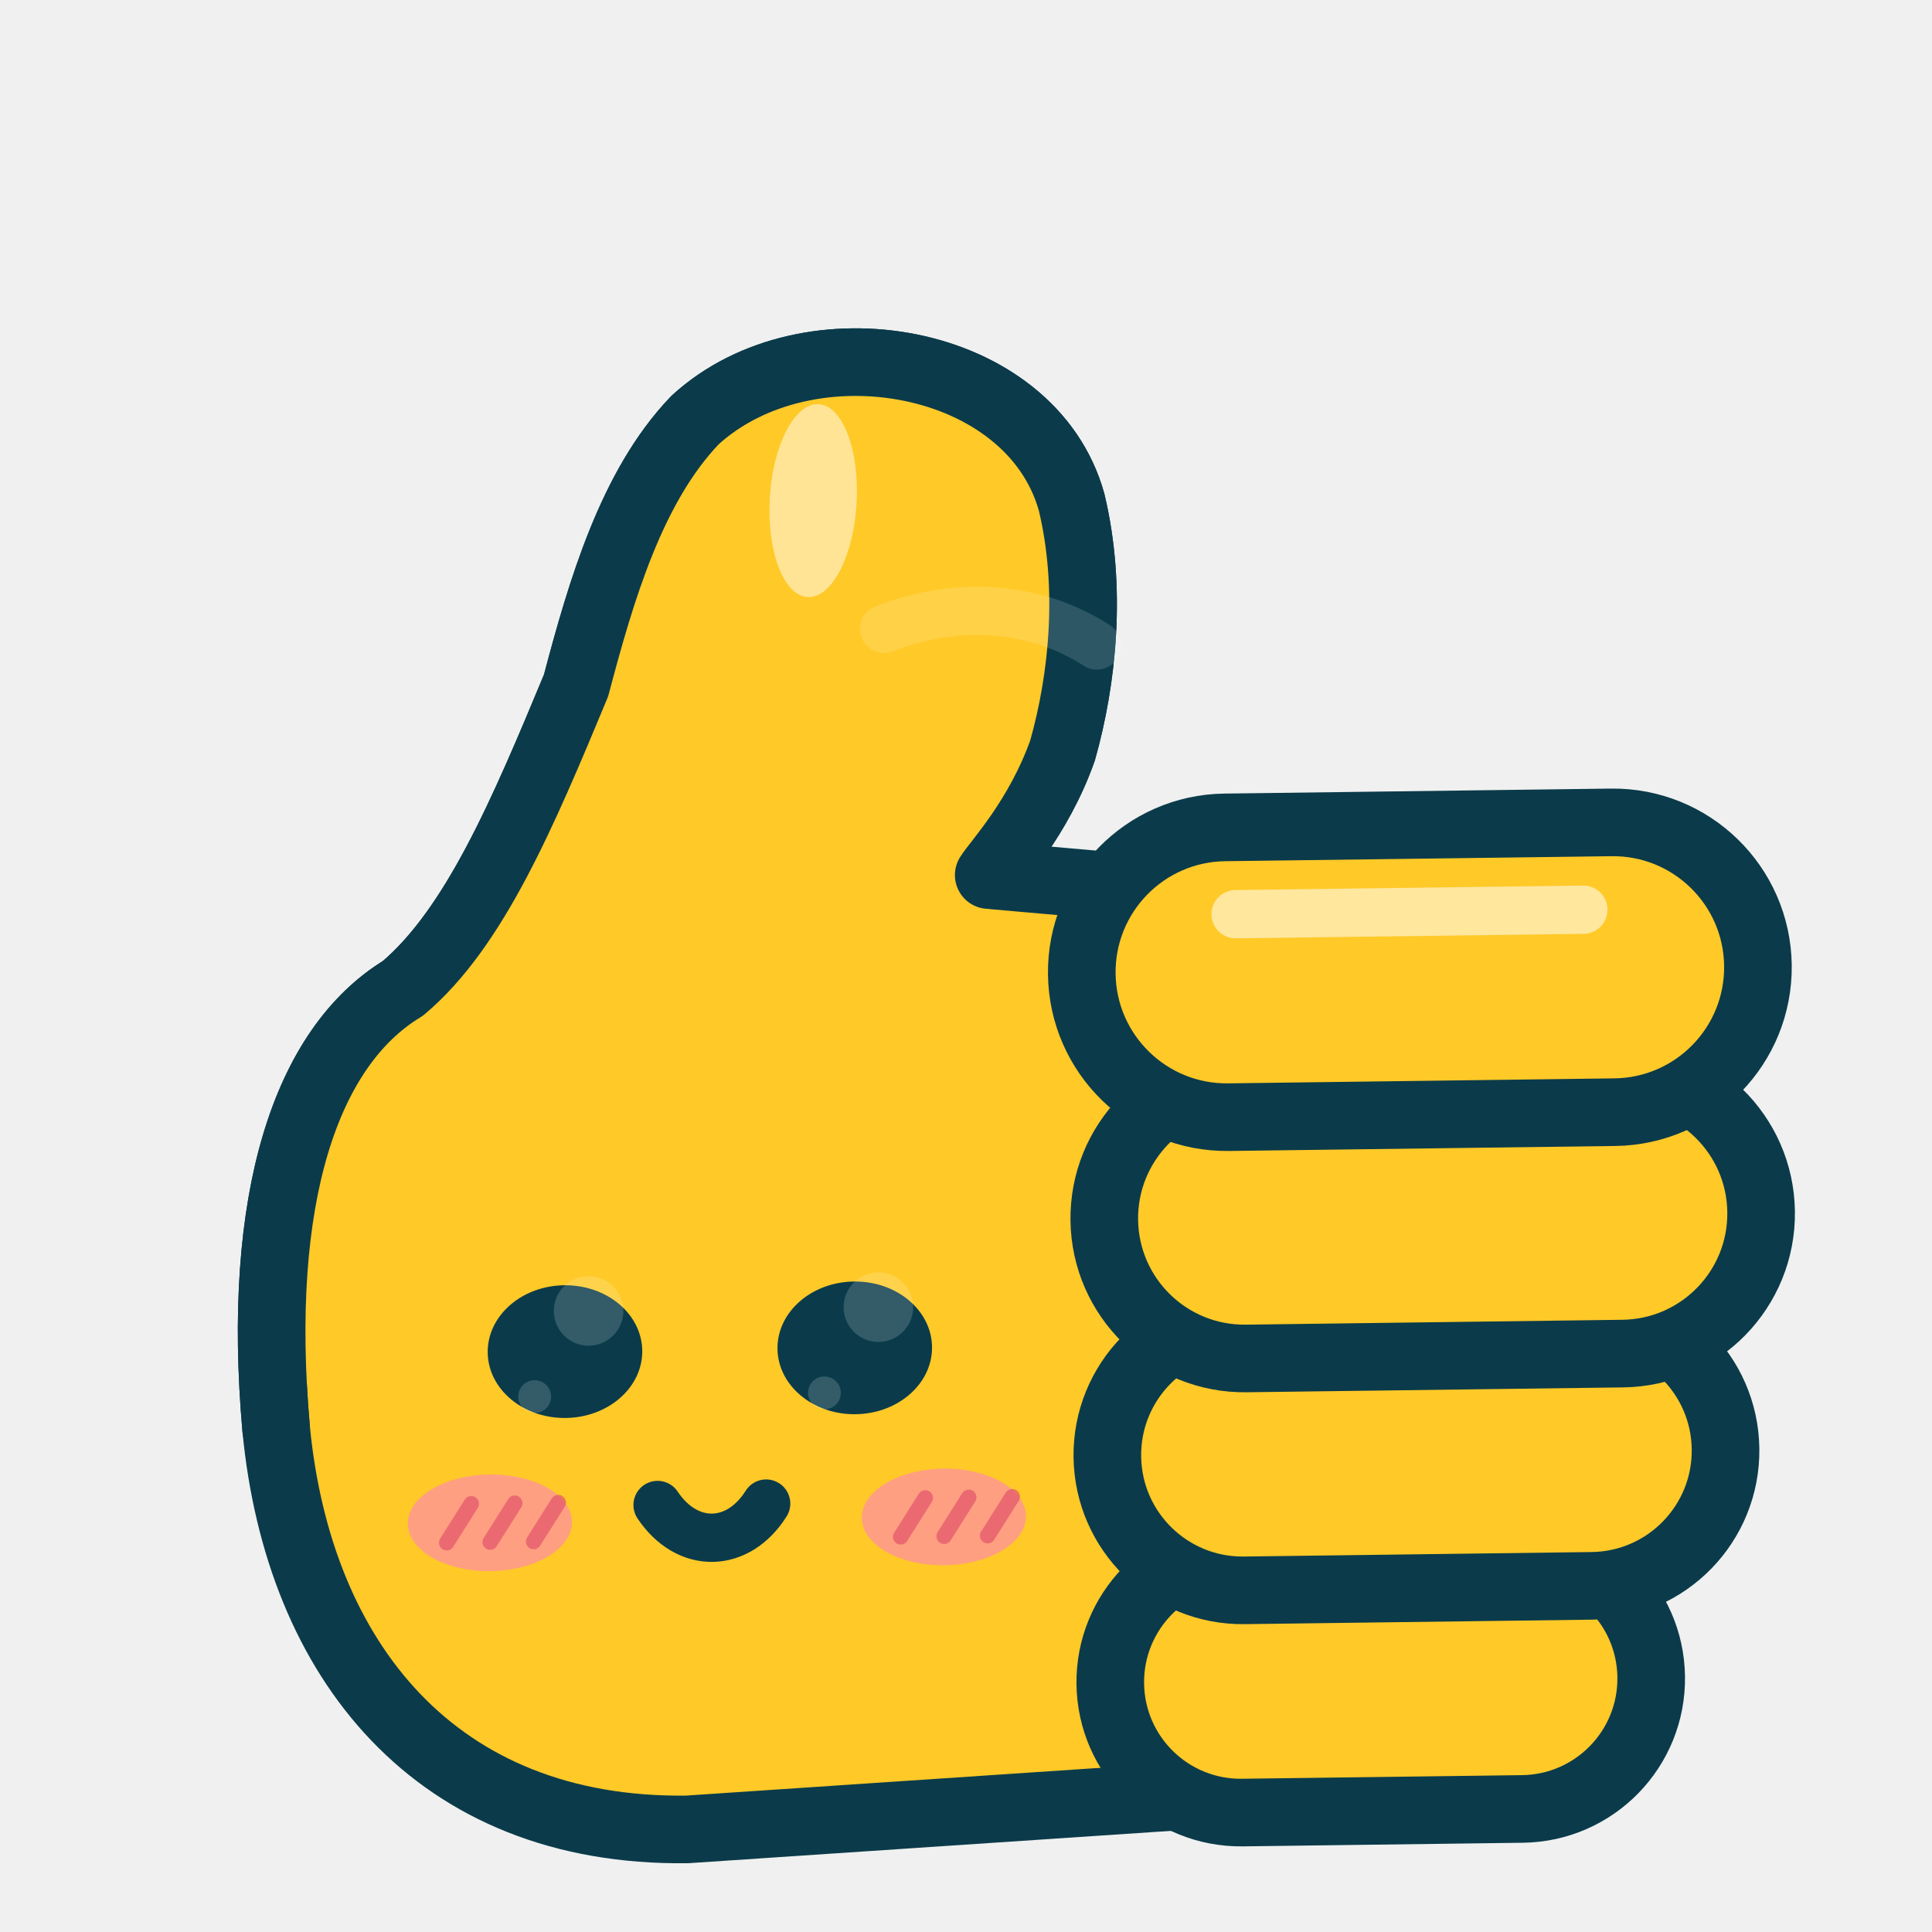
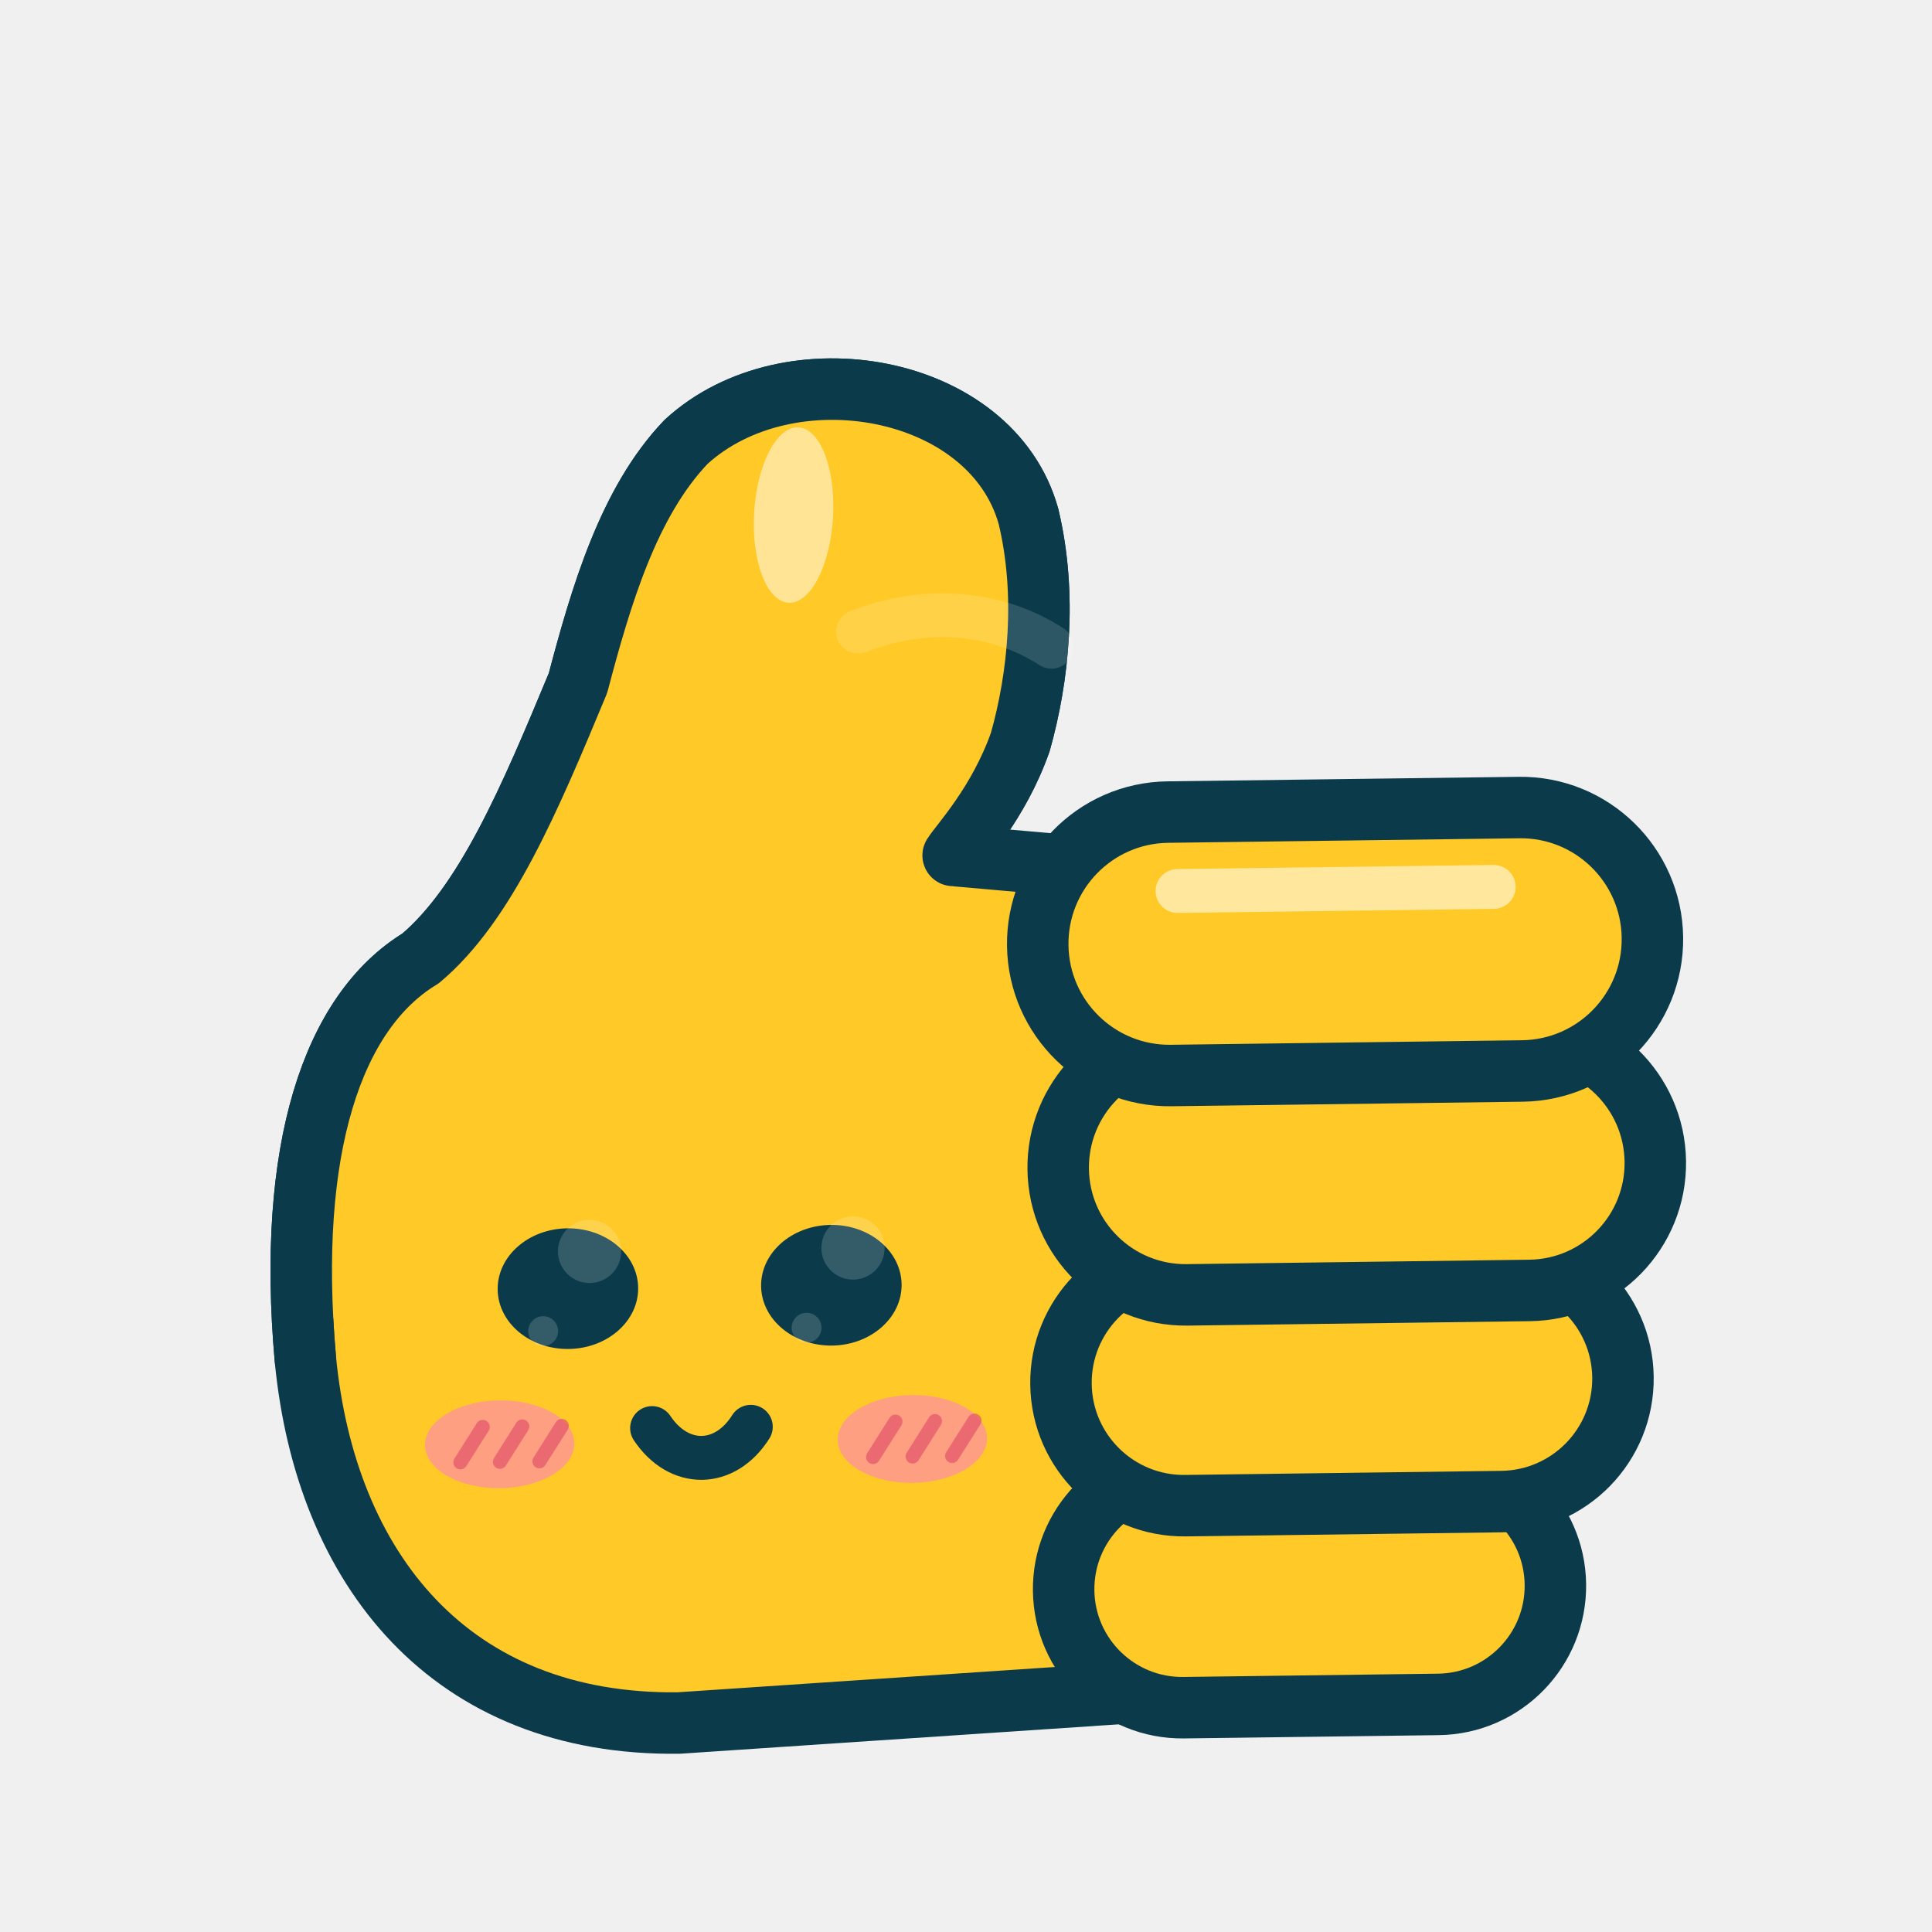
- <svg xmlns="http://www.w3.org/2000/svg" width="512" height="512" viewBox="0 0 200 200">
-   <g transform="matrix(0.99992 -0.01293 0.01293 0.99992 -1.324 0.300)">
+ <svg xmlns="http://www.w3.org/2000/svg" width="563" height="563" viewBox="0 0 220 220">
+   <g transform="matrix(0.99992 -0.01293 0.01293 0.99992 4.859 7.122)">
    <path d="M28.00 148.00 C26.19 124.07 31.60 108.51 41.70 102.57 C49.19 96.44 54.38 84.58 60.04 71.44 C62.77 61.63 66.04 50.92 72.70 44.14 C84.52 33.58 107.58 37.96 111.58 53.14 C113.59 62.05 112.49 71.47 110.31 78.81 C107.75 85.78 103.35 90.29 102.50 91.62 L126 94 L144 96 L144 186 L70 190 C44 190 30 172 28 148 Z" fill="#FFC928" stroke="#0B3B4A" stroke-width="7" stroke-linejoin="round" stroke-linecap="round" />
    <rect x="114" y="162" width="56" height="27" rx="13.5" fill="#FFC928" stroke="#0B3B4A" stroke-width="7" stroke-linejoin="round" stroke-linecap="round" />
    <rect x="114" y="138" width="64" height="28" rx="14" fill="#FFC928" stroke="#0B3B4A" stroke-width="7" stroke-linejoin="round" stroke-linecap="round" />
    <rect x="114" y="113" width="68" height="29" rx="14.5" fill="#FFC928" stroke="#0B3B4A" stroke-width="7" stroke-linejoin="round" stroke-linecap="round" />
    <rect x="112" y="87" width="70" height="30" rx="15" fill="#FFC928" stroke="#0B3B4A" stroke-width="7" stroke-linejoin="round" stroke-linecap="round" />
    <path d="M128 96 H164" stroke="#FFFFFF" stroke-width="5" stroke-linecap="round" opacity="0.55" />
    <path d="M28.00 148.00 C26.19 124.07 31.60 108.51 41.70 102.57 C49.19 96.44 54.38 84.58 60.04 71.44 C62.77 61.63 66.04 50.92 72.70 44.14 C84.52 33.58 107.58 37.96 111.58 53.14 C113.59 62.05 112.49 71.47 110.31 78.81 C107.75 85.78 103.35 90.29 102.50 91.62 L102.50 106 L52 114 Z" fill="#FFC928" />
    <path d="M28.00 148.00 C26.19 124.07 31.60 108.51 41.70 102.57 C49.19 96.44 54.38 84.58 60.04 71.44 C62.77 61.63 66.04 50.92 72.70 44.14 C84.52 33.58 107.58 37.96 111.58 53.14 C113.59 62.05 112.49 71.47 110.31 78.81 C107.75 85.78 103.35 90.29 102.50 91.62" fill="none" stroke="#0B3B4A" stroke-width="7" stroke-linejoin="round" stroke-linecap="round" />
    <ellipse transform="rotate(4.0 84.83 52.63)" cx="84.83" cy="52.63" rx="4.5" ry="10" fill="#FFFFFF" opacity="0.506" />
    <path d="M92 66 C100 63 108 64 114 68" stroke="#FFFFFF" stroke-width="5" stroke-linecap="round" fill="none" opacity="0.141" />
    <g transform="translate(0.00 0)">
-       <ellipse cx="58" cy="140.38" rx="8.00" ry="6.87" fill="#0B3B4A" opacity="1.000" />
-       <circle cx="60.50" cy="136.20" r="3.60" fill="#fff" opacity="0.165" />
-       <path transform="translate(60.50 136.20) scale(0.600)" d="M0 -6.2 L2 -2 6.2 0 2 2 0 6.2 -2 2 -6.2 0 -2 -2 Z" fill="#fff" opacity="0.000" />
-       <circle cx="54.80" cy="145.00" r="1.70" fill="#fff" opacity="0.165" />
-       <ellipse cx="88" cy="140.38" rx="8.00" ry="6.87" fill="#0B3B4A" opacity="1.000" />
-       <circle cx="90.50" cy="136.20" r="3.60" fill="#fff" opacity="0.165" />
-       <path transform="translate(90.50 136.20) scale(0.600)" d="M0 -6.2 L2 -2 6.2 0 2 2 0 6.2 -2 2 -6.2 0 -2 -2 Z" fill="#fff" opacity="0.000" />
-       <circle cx="84.80" cy="145.00" r="1.70" fill="#fff" opacity="0.165" />
+       <ellipse cx="58.00" cy="140.38" rx="8.00" ry="6.87" fill="#0B3B4A" opacity="1.000" />
+       <circle cx="60.52" cy="136.17" r="3.60" fill="#fff" opacity="0.165" />
+       <path transform="translate(60.52 136.17) scale(0.600)" d="M0 -6.2 L2 -2 6.2 0 2 2 0 6.2 -2 2 -6.2 0 -2 -2 Z" fill="#fff" opacity="0.000" />
+       <circle cx="55.12" cy="145.18" r="1.70" fill="#fff" opacity="0.165" />
+       <ellipse cx="88.00" cy="140.38" rx="8.00" ry="6.87" fill="#0B3B4A" opacity="1.000" />
+       <circle cx="90.52" cy="136.17" r="3.60" fill="#fff" opacity="0.165" />
+       <path transform="translate(90.52 136.17) scale(0.600)" d="M0 -6.2 L2 -2 6.2 0 2 2 0 6.2 -2 2 -6.2 0 -2 -2 Z" fill="#fff" opacity="0.000" />
+       <circle cx="85.12" cy="145.18" r="1.70" fill="#fff" opacity="0.165" />
      <ellipse cx="50.00" cy="158.00" rx="8.5" ry="5" fill="#FF8FA3" opacity="0.72" />
      <path d="M45.50 160.00 l2.6 -4 M50.00 160.00 l2.6 -4 M54.50 160.00 l2.6 -4" stroke="#E2546C" stroke-width="1.6" stroke-linecap="round" opacity="0.7" />
      <ellipse cx="97.00" cy="158.00" rx="8.5" ry="5" fill="#FF8FA3" opacity="0.72" />
      <path d="M92.50 160.00 l2.6 -4 M97.00 160.00 l2.6 -4 M101.50 160.00 l2.6 -4" stroke="#E2546C" stroke-width="1.6" stroke-linecap="round" opacity="0.7" />
      <path d="M67.38 156.38 C70.38 161.00 75.62 161.00 78.62 156.38 C75.62 161.00 70.38 161.00 67.38 156.38 Z" fill="#0B3B4A" stroke="#0B3B4A" stroke-width="5.00" stroke-linejoin="round" stroke-linecap="round" />
    </g>
  </g>
</svg>
